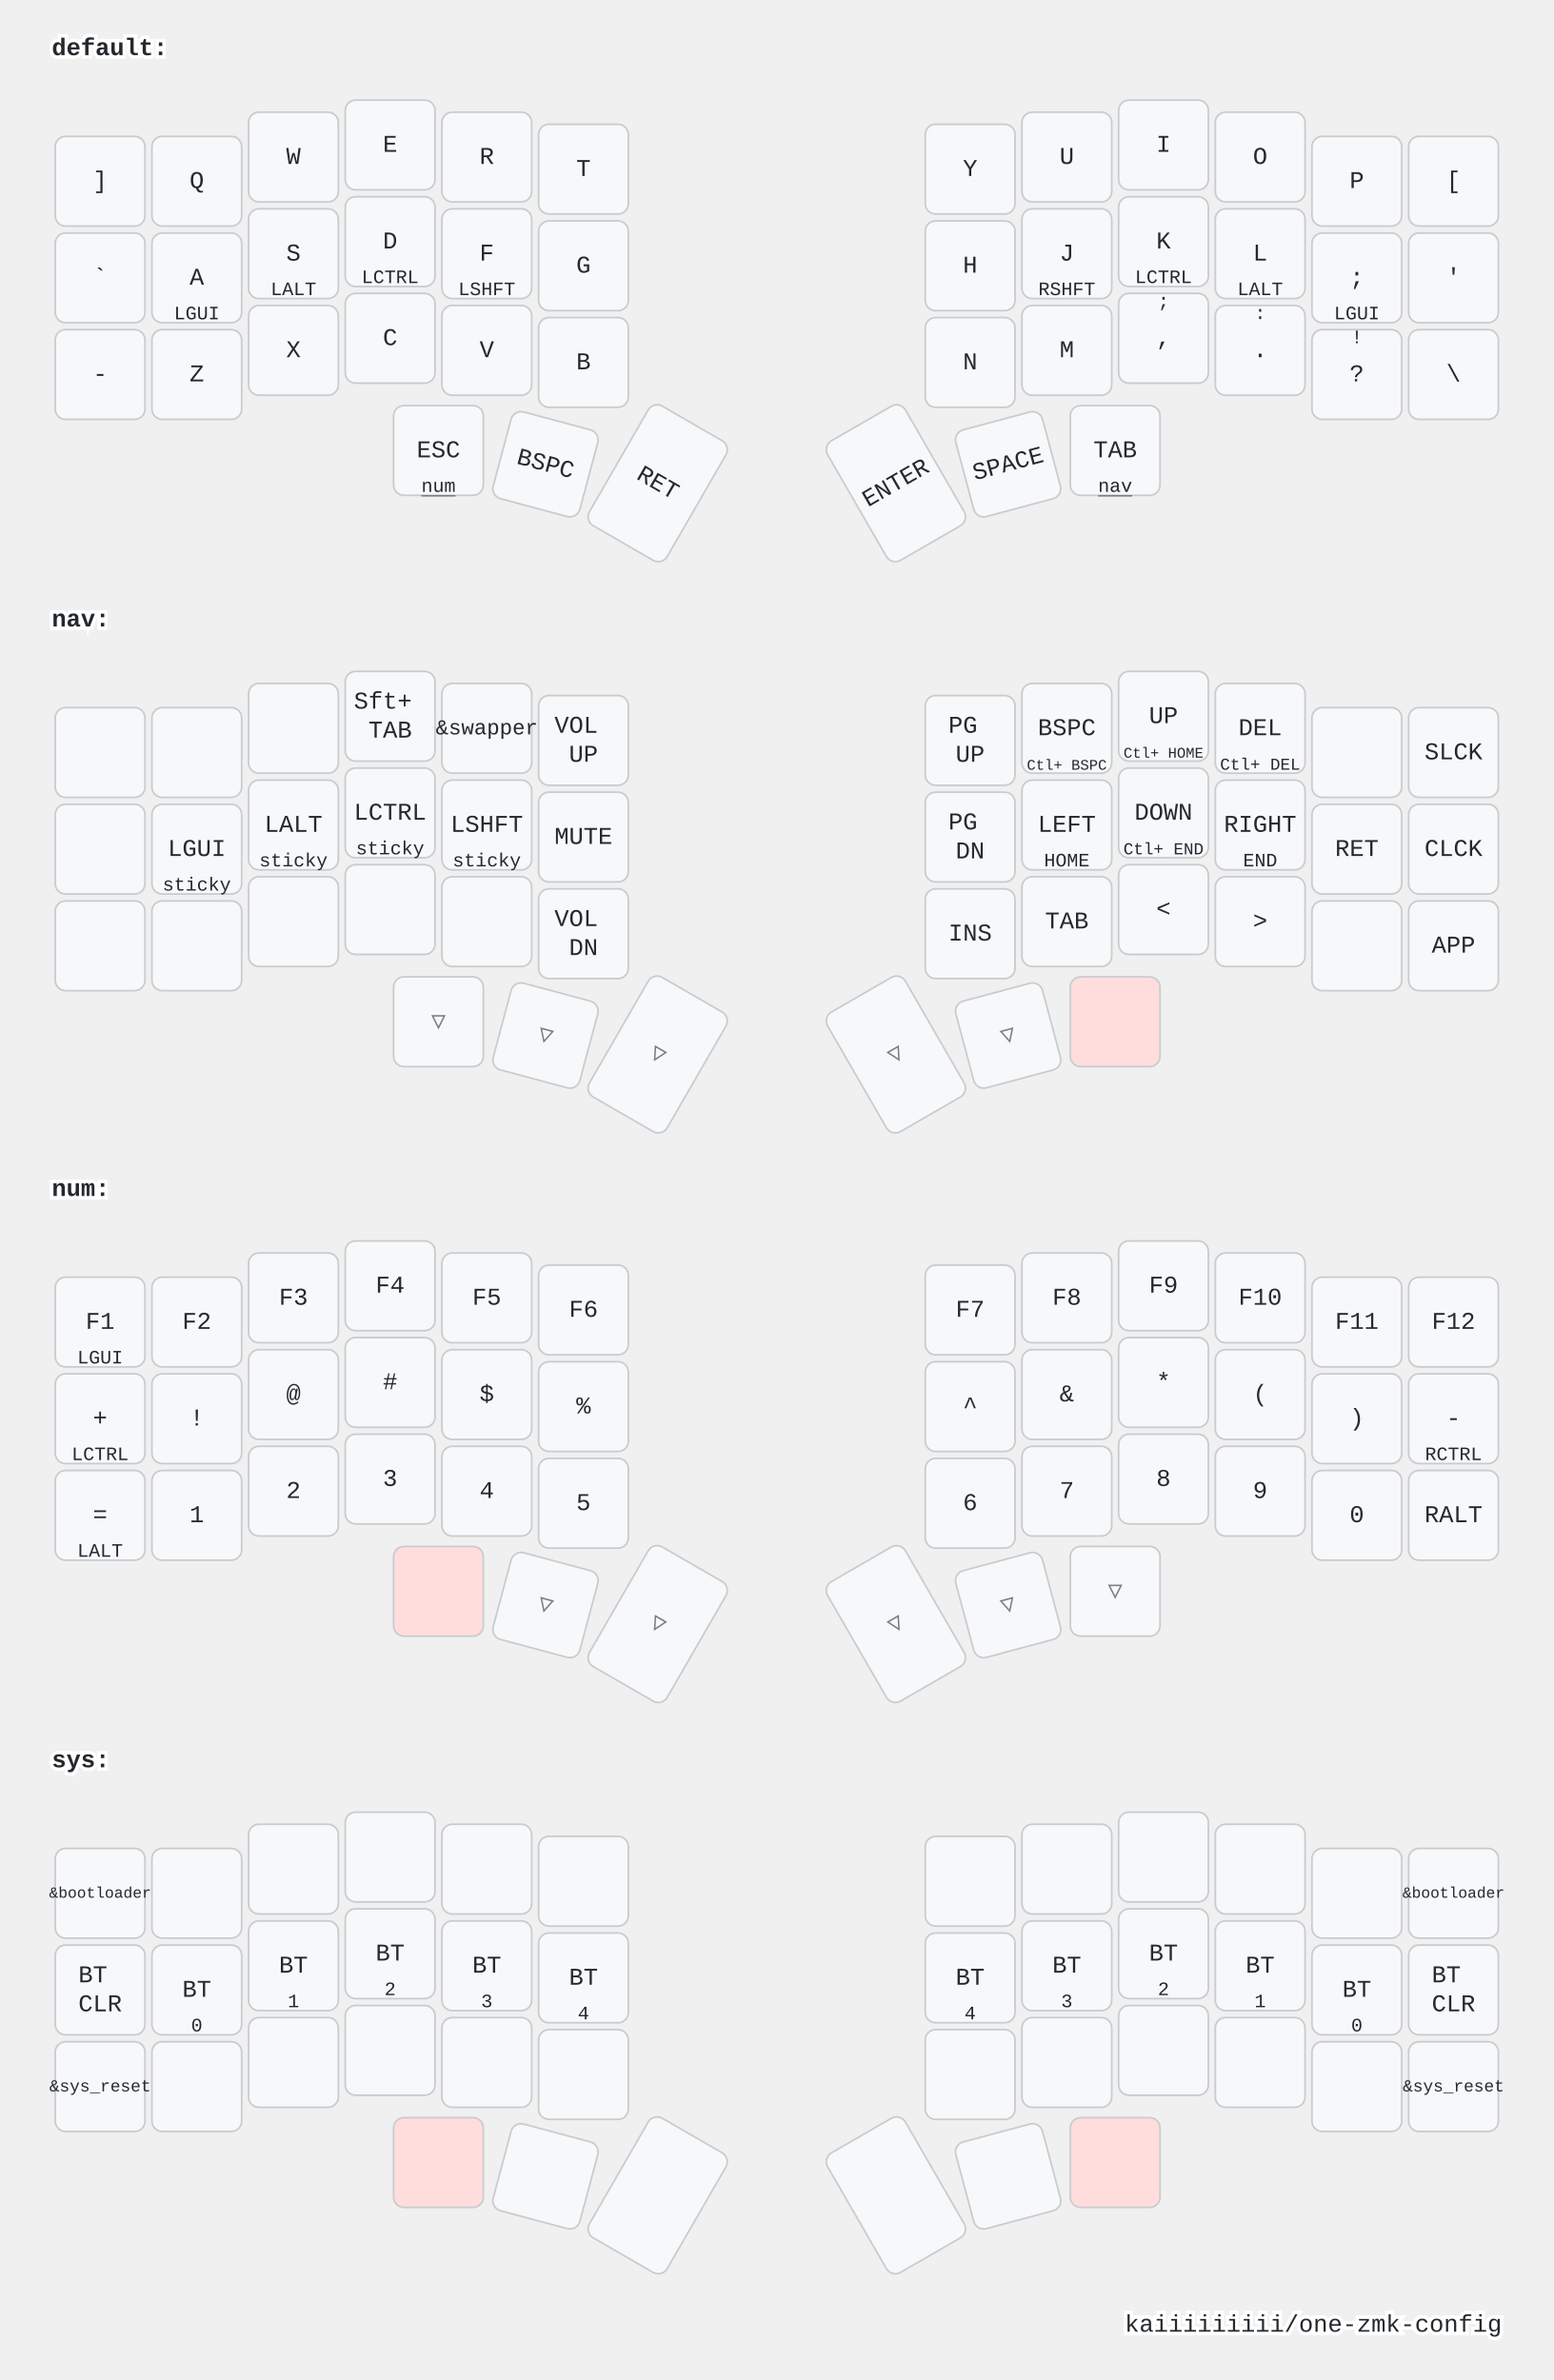
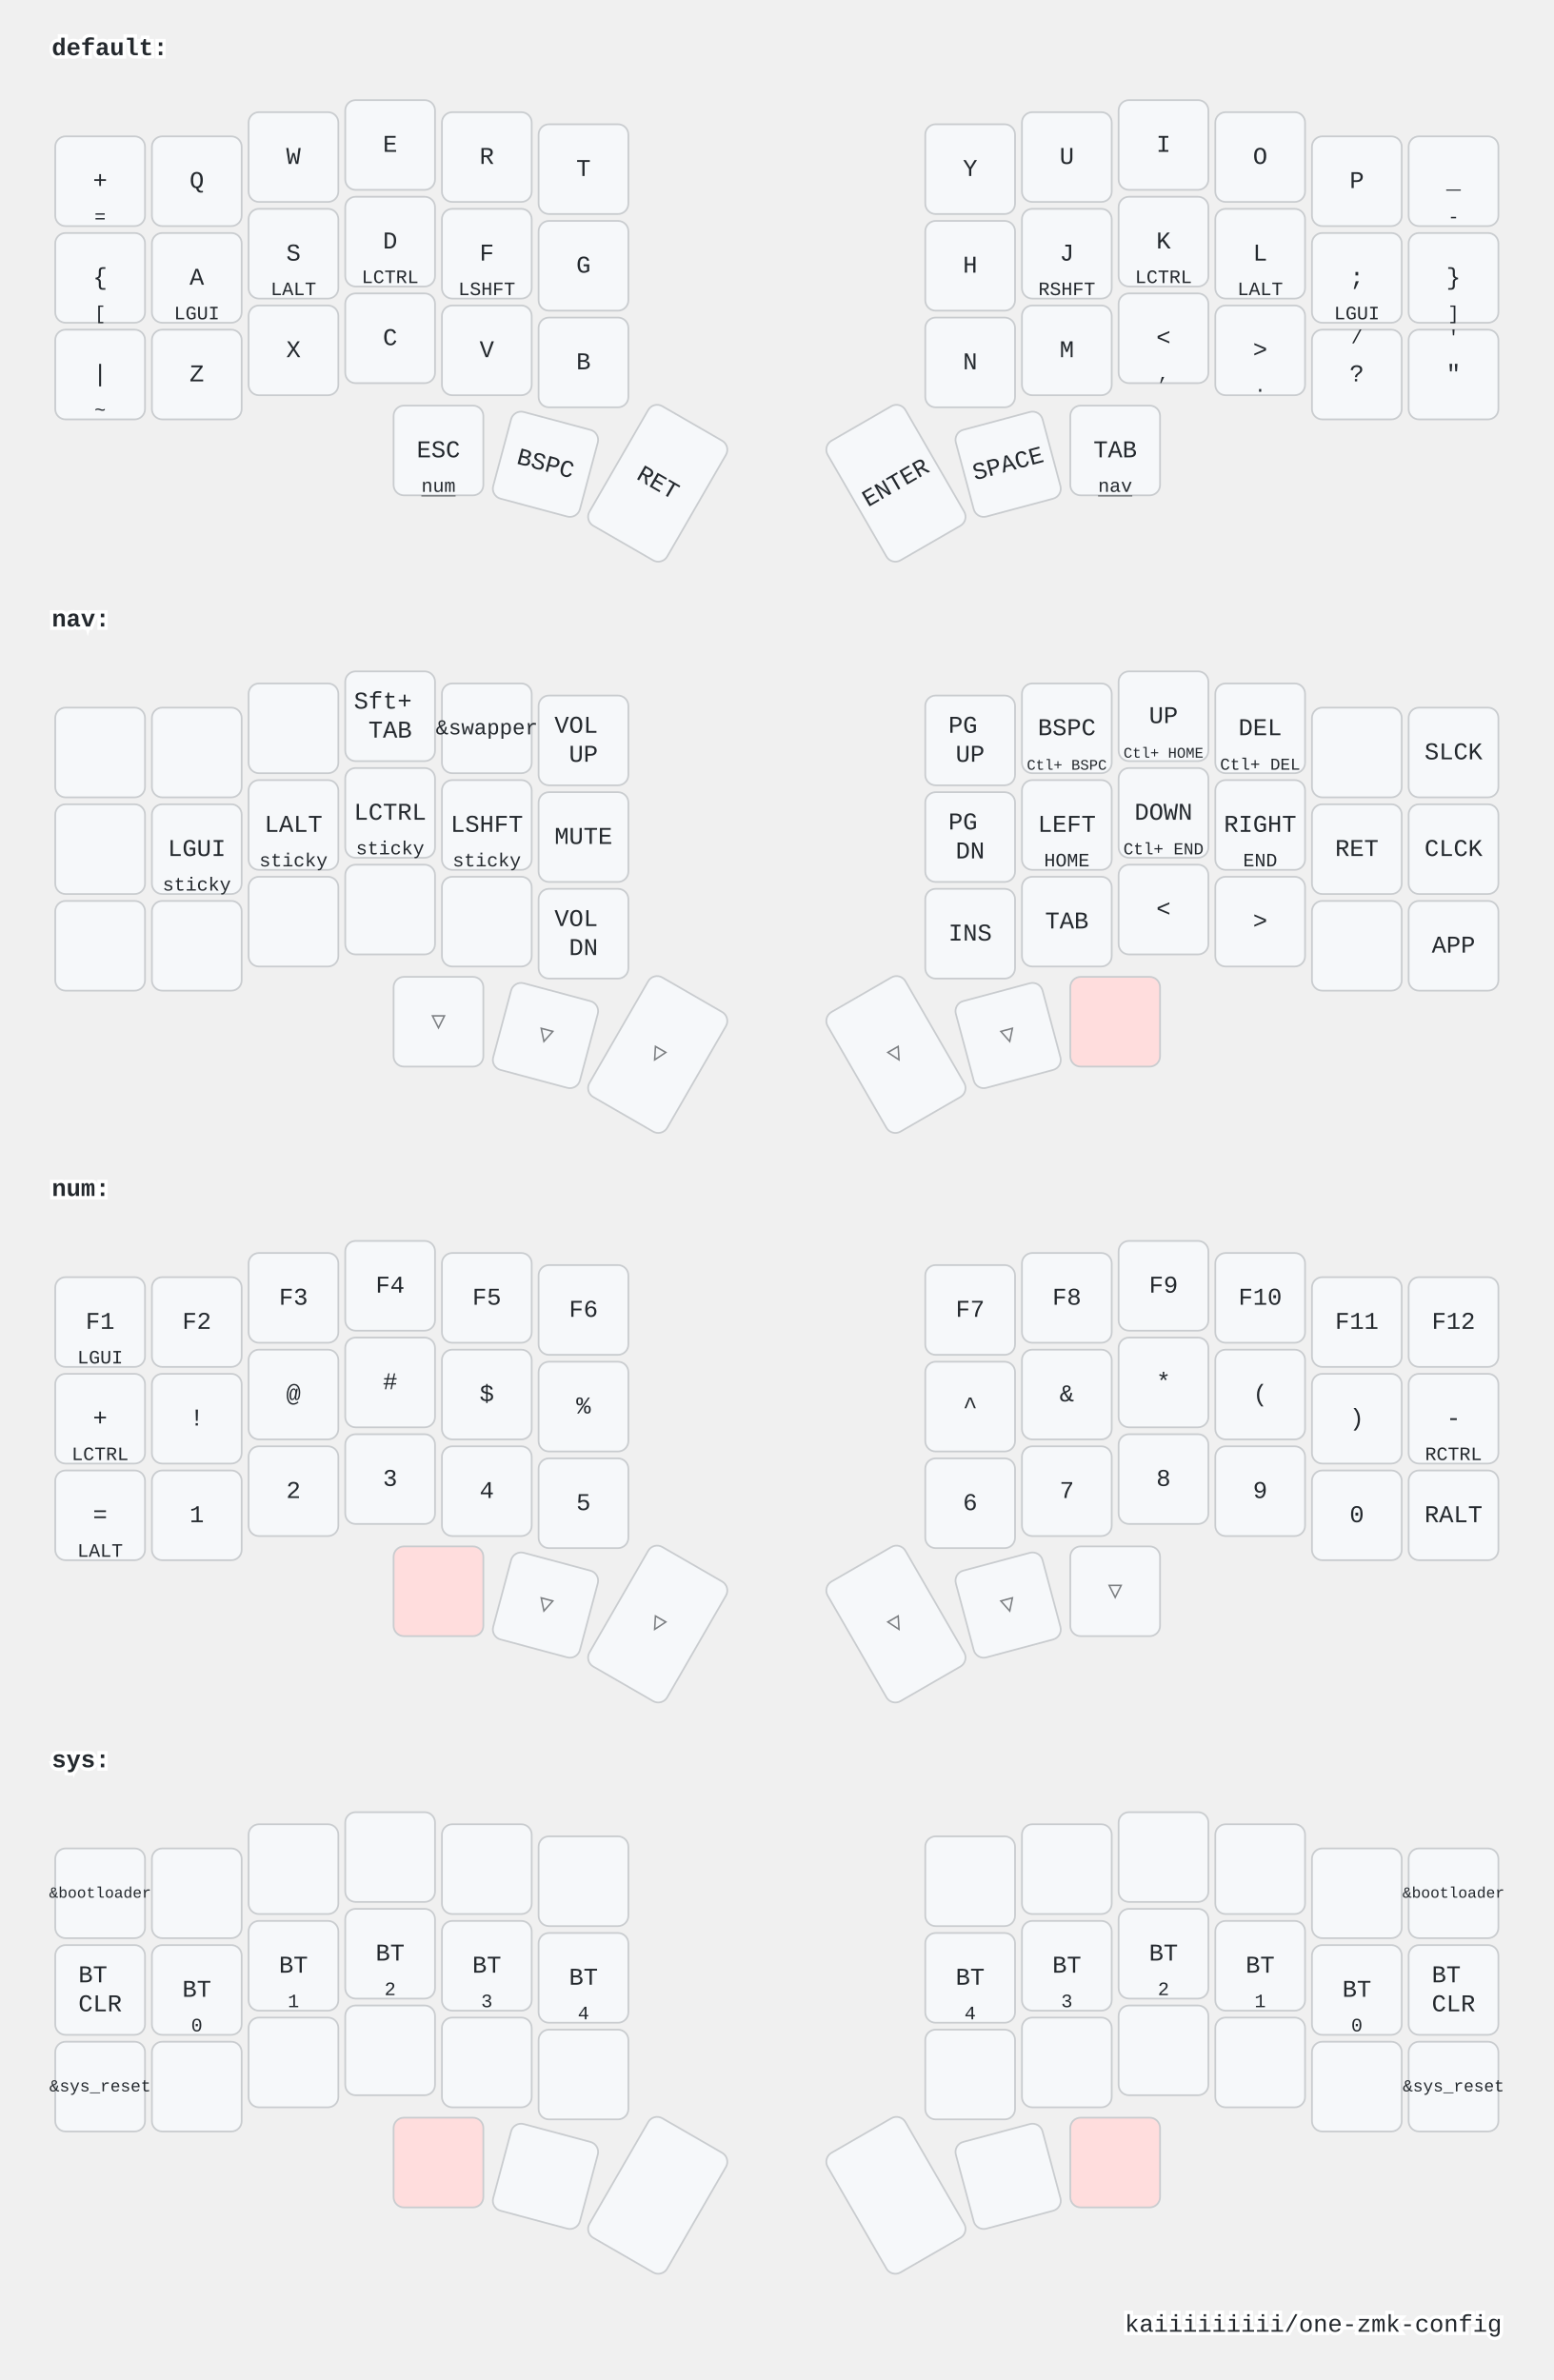
<svg xmlns="http://www.w3.org/2000/svg" width="900" height="1379" viewBox="0 0 900 1379" class="keymap">
  <style>/* inherit to force styles through use tags */
svg path {
    fill: inherit;
}

/* font and background color specifications */
svg.keymap {
    font-family: SFMono-Regular,Consolas,Liberation Mono,Menlo,monospace;
    font-size: 14px;
    font-kerning: normal;
    text-rendering: optimizeLegibility;
    fill: #24292e;
}

/* default key styling */
rect.key {
    fill: #f6f8fa;
}

rect.key, rect.combo {
    stroke: #c9cccf;
    stroke-width: 1;
}

/* default key side styling, only used is draw_key_sides is set */
rect.side {
    filter: brightness(90%);
}

/* color accent for combo boxes */
rect.combo, rect.combo-separate {
    fill: #cdf;
}

/* color accent for held keys */
rect.held, rect.combo.held {
    fill: #fdd;
}

/* color accent for ghost (optional) keys */
rect.ghost, rect.combo.ghost {
    stroke-dasharray: 4, 4;
    stroke-width: 2;
}

text {
    text-anchor: middle;
    dominant-baseline: middle;
}

/* styling for layer labels */
text.label {
    font-weight: bold;
    text-anchor: start;
    stroke: white;
    stroke-width: 4;
    paint-order: stroke;
}

/* styling for optional footer */
text.footer {
    text-anchor: end;
    dominant-baseline: auto;
    stroke: white;
    stroke-width: 4;
    paint-order: stroke;
}

/* styling for combo tap, and key hold/shifted label text */
text.combo, text.hold, text.shifted {
    font-size: 11px;
}

text.hold {
    text-anchor: middle;
    dominant-baseline: auto;
}

text.shifted {
    text-anchor: middle;
    dominant-baseline: hanging;
}

text.layer-activator {
    text-decoration: underline;
}

/* styling for hold/shifted label text in combo box */
text.combo.hold, text.combo.shifted {
    font-size: 8px;
}

/* lighter symbol for transparent keys */
text.trans {
    fill: #7b7e81;
}

/* styling for combo dendrons */
path.combo {
    stroke-width: 1;
    stroke: gray;
    fill: none;
}

/* Start Tabler Icons Cleanup */
/* cannot use height/width with glyphs */
.icon-tabler &gt; path {
    fill: inherit;
    stroke: inherit;
    stroke-width: 2;
}
/* hide tabler's default box */
.icon-tabler &gt; path[stroke="none"][fill="none"] {
    visibility: hidden;
}
/* End Tabler Icons Cleanup */

@media (prefers-color-scheme: dark) {
svg.keymap { fill: #d1d6db; }
rect.key { fill: #3f4750; }
rect.key, rect.combo { stroke: #60666c; }
rect.combo, rect.combo-separate { fill: #1f3d7a; }
rect.held, rect.combo.held { fill: #854747; }
text.label, text.footer { stroke: black; }
text.trans { fill: #7e8184; }
path.combo { stroke: #7f7f7f; }

}</style>
  <g transform="translate(30, 0)" class="layer-default">
    <text x="0" y="28" class="label" id="default">default:</text>
    <g transform="translate(0, 56)">
      <g transform="translate(28, 49)" class="key keypos-0">
        <rect rx="6" ry="6" x="-26" y="-26" width="52" height="52" class="key" />
-         <text x="0" y="0" class="key tap">]</text>
+         <text x="0" y="0" class="key tap">+</text>
+         <text x="0" y="24" class="key hold">=</text>
      </g>
      <g transform="translate(84, 49)" class="key keypos-1">
        <rect rx="6" ry="6" x="-26" y="-26" width="52" height="52" class="key" />
        <text x="0" y="0" class="key tap">Q</text>
      </g>
      <g transform="translate(140, 35)" class="key keypos-2">
        <rect rx="6" ry="6" x="-26" y="-26" width="52" height="52" class="key" />
        <text x="0" y="0" class="key tap">W</text>
      </g>
      <g transform="translate(196, 28)" class="key keypos-3">
        <rect rx="6" ry="6" x="-26" y="-26" width="52" height="52" class="key" />
        <text x="0" y="0" class="key tap">E</text>
      </g>
      <g transform="translate(252, 35)" class="key keypos-4">
        <rect rx="6" ry="6" x="-26" y="-26" width="52" height="52" class="key" />
        <text x="0" y="0" class="key tap">R</text>
      </g>
      <g transform="translate(308, 42)" class="key keypos-5">
        <rect rx="6" ry="6" x="-26" y="-26" width="52" height="52" class="key" />
        <text x="0" y="0" class="key tap">T</text>
      </g>
      <g transform="translate(532, 42)" class="key keypos-6">
        <rect rx="6" ry="6" x="-26" y="-26" width="52" height="52" class="key" />
        <text x="0" y="0" class="key tap">Y</text>
      </g>
      <g transform="translate(588, 35)" class="key keypos-7">
        <rect rx="6" ry="6" x="-26" y="-26" width="52" height="52" class="key" />
        <text x="0" y="0" class="key tap">U</text>
      </g>
      <g transform="translate(644, 28)" class="key keypos-8">
        <rect rx="6" ry="6" x="-26" y="-26" width="52" height="52" class="key" />
        <text x="0" y="0" class="key tap">I</text>
      </g>
      <g transform="translate(700, 35)" class="key keypos-9">
        <rect rx="6" ry="6" x="-26" y="-26" width="52" height="52" class="key" />
        <text x="0" y="0" class="key tap">O</text>
      </g>
      <g transform="translate(756, 49)" class="key keypos-10">
        <rect rx="6" ry="6" x="-26" y="-26" width="52" height="52" class="key" />
        <text x="0" y="0" class="key tap">P</text>
      </g>
      <g transform="translate(812, 49)" class="key keypos-11">
        <rect rx="6" ry="6" x="-26" y="-26" width="52" height="52" class="key" />
-         <text x="0" y="0" class="key tap">[</text>
+         <text x="0" y="0" class="key tap">_</text>
+         <text x="0" y="24" class="key hold">-</text>
      </g>
      <g transform="translate(28, 105)" class="key keypos-12">
        <rect rx="6" ry="6" x="-26" y="-26" width="52" height="52" class="key" />
-         <text x="0" y="0" class="key tap">`</text>
+         <text x="0" y="0" class="key tap">{</text>
+         <text x="0" y="24" class="key hold">[</text>
      </g>
      <g transform="translate(84, 105)" class="key keypos-13">
        <rect rx="6" ry="6" x="-26" y="-26" width="52" height="52" class="key" />
        <text x="0" y="0" class="key tap">A</text>
        <text x="0" y="24" class="key hold">LGUI</text>
      </g>
      <g transform="translate(140, 91)" class="key keypos-14">
        <rect rx="6" ry="6" x="-26" y="-26" width="52" height="52" class="key" />
        <text x="0" y="0" class="key tap">S</text>
        <text x="0" y="24" class="key hold">LALT</text>
      </g>
      <g transform="translate(196, 84)" class="key keypos-15">
        <rect rx="6" ry="6" x="-26" y="-26" width="52" height="52" class="key" />
        <text x="0" y="0" class="key tap">D</text>
        <text x="0" y="24" class="key hold">LCTRL</text>
      </g>
      <g transform="translate(252, 91)" class="key keypos-16">
        <rect rx="6" ry="6" x="-26" y="-26" width="52" height="52" class="key" />
        <text x="0" y="0" class="key tap">F</text>
        <text x="0" y="24" class="key hold">LSHFT</text>
      </g>
      <g transform="translate(308, 98)" class="key keypos-17">
        <rect rx="6" ry="6" x="-26" y="-26" width="52" height="52" class="key" />
        <text x="0" y="0" class="key tap">G</text>
      </g>
      <g transform="translate(532, 98)" class="key keypos-18">
        <rect rx="6" ry="6" x="-26" y="-26" width="52" height="52" class="key" />
        <text x="0" y="0" class="key tap">H</text>
      </g>
      <g transform="translate(588, 91)" class="key keypos-19">
        <rect rx="6" ry="6" x="-26" y="-26" width="52" height="52" class="key" />
        <text x="0" y="0" class="key tap">J</text>
        <text x="0" y="24" class="key hold">RSHFT</text>
      </g>
      <g transform="translate(644, 84)" class="key keypos-20">
        <rect rx="6" ry="6" x="-26" y="-26" width="52" height="52" class="key" />
        <text x="0" y="0" class="key tap">K</text>
        <text x="0" y="24" class="key hold">LCTRL</text>
      </g>
      <g transform="translate(700, 91)" class="key keypos-21">
        <rect rx="6" ry="6" x="-26" y="-26" width="52" height="52" class="key" />
        <text x="0" y="0" class="key tap">L</text>
        <text x="0" y="24" class="key hold">LALT</text>
      </g>
      <g transform="translate(756, 105)" class="key keypos-22">
        <rect rx="6" ry="6" x="-26" y="-26" width="52" height="52" class="key" />
        <text x="0" y="0" class="key tap">;</text>
        <text x="0" y="24" class="key hold">LGUI</text>
      </g>
      <g transform="translate(812, 105)" class="key keypos-23">
        <rect rx="6" ry="6" x="-26" y="-26" width="52" height="52" class="key" />
-         <text x="0" y="0" class="key tap">'</text>
+         <text x="0" y="0" class="key tap">}</text>
+         <text x="0" y="24" class="key hold">]</text>
      </g>
      <g transform="translate(28, 161)" class="key keypos-24">
        <rect rx="6" ry="6" x="-26" y="-26" width="52" height="52" class="key" />
-         <text x="0" y="0" class="key tap">-</text>
+         <text x="0" y="0" class="key tap">|</text>
+         <text x="0" y="24" class="key hold">~</text>
      </g>
      <g transform="translate(84, 161)" class="key keypos-25">
        <rect rx="6" ry="6" x="-26" y="-26" width="52" height="52" class="key" />
        <text x="0" y="0" class="key tap">Z</text>
      </g>
      <g transform="translate(140, 147)" class="key keypos-26">
        <rect rx="6" ry="6" x="-26" y="-26" width="52" height="52" class="key" />
        <text x="0" y="0" class="key tap">X</text>
      </g>
      <g transform="translate(196, 140)" class="key keypos-27">
        <rect rx="6" ry="6" x="-26" y="-26" width="52" height="52" class="key" />
        <text x="0" y="0" class="key tap">C</text>
      </g>
      <g transform="translate(252, 147)" class="key keypos-28">
        <rect rx="6" ry="6" x="-26" y="-26" width="52" height="52" class="key" />
        <text x="0" y="0" class="key tap">V</text>
      </g>
      <g transform="translate(308, 154)" class="key keypos-29">
        <rect rx="6" ry="6" x="-26" y="-26" width="52" height="52" class="key" />
        <text x="0" y="0" class="key tap">B</text>
      </g>
      <g transform="translate(532, 154)" class="key keypos-30">
        <rect rx="6" ry="6" x="-26" y="-26" width="52" height="52" class="key" />
        <text x="0" y="0" class="key tap">N</text>
      </g>
      <g transform="translate(588, 147)" class="key keypos-31">
        <rect rx="6" ry="6" x="-26" y="-26" width="52" height="52" class="key" />
        <text x="0" y="0" class="key tap">M</text>
      </g>
      <g transform="translate(644, 140)" class="key keypos-32">
        <rect rx="6" ry="6" x="-26" y="-26" width="52" height="52" class="key" />
-         <text x="0" y="0" class="key tap">,</text>
-         <text x="0" y="-24" class="key shifted">;</text>
+         <text x="0" y="0" class="key tap">&lt;</text>
+         <text x="0" y="24" class="key hold">,</text>
      </g>
      <g transform="translate(700, 147)" class="key keypos-33">
        <rect rx="6" ry="6" x="-26" y="-26" width="52" height="52" class="key" />
-         <text x="0" y="0" class="key tap">.</text>
-         <text x="0" y="-24" class="key shifted">:</text>
+         <text x="0" y="0" class="key tap">&gt;</text>
+         <text x="0" y="24" class="key hold">.</text>
      </g>
      <g transform="translate(756, 161)" class="key keypos-34">
        <rect rx="6" ry="6" x="-26" y="-26" width="52" height="52" class="key" />
        <text x="0" y="0" class="key tap">?</text>
-         <text x="0" y="-24" class="key shifted">!</text>
+         <text x="0" y="-24" class="key shifted">/</text>
      </g>
      <g transform="translate(812, 161)" class="key keypos-35">
        <rect rx="6" ry="6" x="-26" y="-26" width="52" height="52" class="key" />
-         <text x="0" y="0" class="key tap">\</text>
+         <text x="0" y="0" class="key tap">"</text>
+         <text x="0" y="-24" class="key shifted">'</text>
      </g>
      <g transform="translate(224, 205)" class="key keypos-36">
        <rect rx="6" ry="6" x="-26" y="-26" width="52" height="52" class="key" />
        <text x="0" y="0" class="key tap">ESC</text>
        <a href="#num">
          <text x="0" y="24" class="key hold layer-activator">num</text>
        </a>
      </g>
      <g transform="translate(286, 213) rotate(15.0)" class="key keypos-37">
        <rect rx="6" ry="6" x="-26" y="-26" width="52" height="52" class="key" />
        <text x="0" y="0" class="key tap">BSPC</text>
      </g>
      <g transform="translate(351, 224) rotate(30.0)" class="key keypos-38">
        <rect rx="6" ry="6" x="-26" y="-40" width="52" height="80" class="key" />
        <text x="0" y="0" class="key tap">RET</text>
      </g>
      <g transform="translate(489, 224) rotate(-30.0)" class="key keypos-39">
        <rect rx="6" ry="6" x="-26" y="-40" width="52" height="80" class="key" />
        <text x="0" y="0" class="key tap">ENTER</text>
      </g>
      <g transform="translate(554, 213) rotate(-15.0)" class="key keypos-40">
        <rect rx="6" ry="6" x="-26" y="-26" width="52" height="52" class="key" />
        <text x="0" y="0" class="key tap">SPACE</text>
      </g>
      <g transform="translate(616, 205)" class="key keypos-41">
        <rect rx="6" ry="6" x="-26" y="-26" width="52" height="52" class="key" />
        <text x="0" y="0" class="key tap">TAB</text>
        <a href="#nav">
          <text x="0" y="24" class="key hold layer-activator">nav</text>
        </a>
      </g>
    </g>
  </g>
  <g transform="translate(30, 331)" class="layer-nav">
    <text x="0" y="28" class="label" id="nav">nav:</text>
    <g transform="translate(0, 56)">
      <g transform="translate(28, 49)" class="key keypos-0">
        <rect rx="6" ry="6" x="-26" y="-26" width="52" height="52" class="key" />
      </g>
      <g transform="translate(84, 49)" class="key keypos-1">
        <rect rx="6" ry="6" x="-26" y="-26" width="52" height="52" class="key" />
      </g>
      <g transform="translate(140, 35)" class="key keypos-2">
        <rect rx="6" ry="6" x="-26" y="-26" width="52" height="52" class="key" />
      </g>
      <g transform="translate(196, 28)" class="key keypos-3">
        <rect rx="6" ry="6" x="-26" y="-26" width="52" height="52" class="key" />
        <text x="0" y="0" class="key tap">
          <tspan x="0" dy="-0.6em">Sft+</tspan>
          <tspan x="0" dy="1.2em">TAB</tspan>
        </text>
      </g>
      <g transform="translate(252, 35)" class="key keypos-4">
        <rect rx="6" ry="6" x="-26" y="-26" width="52" height="52" class="key" />
        <text x="0" y="0" class="key tap">
          <tspan style="font-size: 88%">&amp;swapper</tspan>
        </text>
      </g>
      <g transform="translate(308, 42)" class="key keypos-5">
        <rect rx="6" ry="6" x="-26" y="-26" width="52" height="52" class="key" />
        <text x="0" y="0" class="key tap">
          <tspan x="0" dy="-0.6em">VOL</tspan>
          <tspan x="0" dy="1.2em">UP</tspan>
        </text>
      </g>
      <g transform="translate(532, 42)" class="key keypos-6">
        <rect rx="6" ry="6" x="-26" y="-26" width="52" height="52" class="key" />
        <text x="0" y="0" class="key tap">
          <tspan x="0" dy="-0.6em">PG</tspan>
          <tspan x="0" dy="1.2em">UP</tspan>
        </text>
      </g>
      <g transform="translate(588, 35)" class="key keypos-7">
        <rect rx="6" ry="6" x="-26" y="-26" width="52" height="52" class="key" />
        <text x="0" y="0" class="key tap">BSPC</text>
        <text x="0" y="24" class="key hold">
          <tspan style="font-size: 78%">Ctl+ BSPC</tspan>
        </text>
      </g>
      <g transform="translate(644, 28)" class="key keypos-8">
        <rect rx="6" ry="6" x="-26" y="-26" width="52" height="52" class="key" />
        <text x="0" y="0" class="key tap">UP</text>
        <text x="0" y="24" class="key hold">
          <tspan style="font-size: 78%">Ctl+ HOME</tspan>
        </text>
      </g>
      <g transform="translate(700, 35)" class="key keypos-9">
        <rect rx="6" ry="6" x="-26" y="-26" width="52" height="52" class="key" />
        <text x="0" y="0" class="key tap">DEL</text>
        <text x="0" y="24" class="key hold">
          <tspan style="font-size: 88%">Ctl+ DEL</tspan>
        </text>
      </g>
      <g transform="translate(756, 49)" class="key keypos-10">
        <rect rx="6" ry="6" x="-26" y="-26" width="52" height="52" class="key" />
      </g>
      <g transform="translate(812, 49)" class="key keypos-11">
        <rect rx="6" ry="6" x="-26" y="-26" width="52" height="52" class="key" />
        <text x="0" y="0" class="key tap">SLCK</text>
      </g>
      <g transform="translate(28, 105)" class="key keypos-12">
        <rect rx="6" ry="6" x="-26" y="-26" width="52" height="52" class="key" />
      </g>
      <g transform="translate(84, 105)" class="key keypos-13">
        <rect rx="6" ry="6" x="-26" y="-26" width="52" height="52" class="key" />
        <text x="0" y="0" class="key tap">LGUI</text>
        <text x="0" y="24" class="key hold">sticky</text>
      </g>
      <g transform="translate(140, 91)" class="key keypos-14">
        <rect rx="6" ry="6" x="-26" y="-26" width="52" height="52" class="key" />
        <text x="0" y="0" class="key tap">LALT</text>
        <text x="0" y="24" class="key hold">sticky</text>
      </g>
      <g transform="translate(196, 84)" class="key keypos-15">
        <rect rx="6" ry="6" x="-26" y="-26" width="52" height="52" class="key" />
        <text x="0" y="0" class="key tap">LCTRL</text>
        <text x="0" y="24" class="key hold">sticky</text>
      </g>
      <g transform="translate(252, 91)" class="key keypos-16">
        <rect rx="6" ry="6" x="-26" y="-26" width="52" height="52" class="key" />
        <text x="0" y="0" class="key tap">LSHFT</text>
        <text x="0" y="24" class="key hold">sticky</text>
      </g>
      <g transform="translate(308, 98)" class="key keypos-17">
        <rect rx="6" ry="6" x="-26" y="-26" width="52" height="52" class="key" />
        <text x="0" y="0" class="key tap">MUTE</text>
      </g>
      <g transform="translate(532, 98)" class="key keypos-18">
        <rect rx="6" ry="6" x="-26" y="-26" width="52" height="52" class="key" />
        <text x="0" y="0" class="key tap">
          <tspan x="0" dy="-0.6em">PG</tspan>
          <tspan x="0" dy="1.2em">DN</tspan>
        </text>
      </g>
      <g transform="translate(588, 91)" class="key keypos-19">
        <rect rx="6" ry="6" x="-26" y="-26" width="52" height="52" class="key" />
        <text x="0" y="0" class="key tap">LEFT</text>
        <text x="0" y="24" class="key hold">HOME</text>
      </g>
      <g transform="translate(644, 84)" class="key keypos-20">
        <rect rx="6" ry="6" x="-26" y="-26" width="52" height="52" class="key" />
        <text x="0" y="0" class="key tap">DOWN</text>
        <text x="0" y="24" class="key hold">
          <tspan style="font-size: 88%">Ctl+ END</tspan>
        </text>
      </g>
      <g transform="translate(700, 91)" class="key keypos-21">
        <rect rx="6" ry="6" x="-26" y="-26" width="52" height="52" class="key" />
        <text x="0" y="0" class="key tap">RIGHT</text>
        <text x="0" y="24" class="key hold">END</text>
      </g>
      <g transform="translate(756, 105)" class="key keypos-22">
        <rect rx="6" ry="6" x="-26" y="-26" width="52" height="52" class="key" />
        <text x="0" y="0" class="key tap">RET</text>
      </g>
      <g transform="translate(812, 105)" class="key keypos-23">
        <rect rx="6" ry="6" x="-26" y="-26" width="52" height="52" class="key" />
        <text x="0" y="0" class="key tap">CLCK</text>
      </g>
      <g transform="translate(28, 161)" class="key keypos-24">
        <rect rx="6" ry="6" x="-26" y="-26" width="52" height="52" class="key" />
      </g>
      <g transform="translate(84, 161)" class="key keypos-25">
        <rect rx="6" ry="6" x="-26" y="-26" width="52" height="52" class="key" />
      </g>
      <g transform="translate(140, 147)" class="key keypos-26">
        <rect rx="6" ry="6" x="-26" y="-26" width="52" height="52" class="key" />
      </g>
      <g transform="translate(196, 140)" class="key keypos-27">
        <rect rx="6" ry="6" x="-26" y="-26" width="52" height="52" class="key" />
      </g>
      <g transform="translate(252, 147)" class="key keypos-28">
        <rect rx="6" ry="6" x="-26" y="-26" width="52" height="52" class="key" />
      </g>
      <g transform="translate(308, 154)" class="key keypos-29">
        <rect rx="6" ry="6" x="-26" y="-26" width="52" height="52" class="key" />
        <text x="0" y="0" class="key tap">
          <tspan x="0" dy="-0.6em">VOL</tspan>
          <tspan x="0" dy="1.2em">DN</tspan>
        </text>
      </g>
      <g transform="translate(532, 154)" class="key keypos-30">
        <rect rx="6" ry="6" x="-26" y="-26" width="52" height="52" class="key" />
        <text x="0" y="0" class="key tap">INS</text>
      </g>
      <g transform="translate(588, 147)" class="key keypos-31">
        <rect rx="6" ry="6" x="-26" y="-26" width="52" height="52" class="key" />
        <text x="0" y="0" class="key tap">TAB</text>
      </g>
      <g transform="translate(644, 140)" class="key keypos-32">
        <rect rx="6" ry="6" x="-26" y="-26" width="52" height="52" class="key" />
        <text x="0" y="0" class="key tap">&lt;</text>
      </g>
      <g transform="translate(700, 147)" class="key keypos-33">
        <rect rx="6" ry="6" x="-26" y="-26" width="52" height="52" class="key" />
        <text x="0" y="0" class="key tap">&gt;</text>
      </g>
      <g transform="translate(756, 161)" class="key keypos-34">
        <rect rx="6" ry="6" x="-26" y="-26" width="52" height="52" class="key" />
      </g>
      <g transform="translate(812, 161)" class="key keypos-35">
        <rect rx="6" ry="6" x="-26" y="-26" width="52" height="52" class="key" />
        <text x="0" y="0" class="key tap">APP</text>
      </g>
      <g transform="translate(224, 205)" class="key trans keypos-36">
        <rect rx="6" ry="6" x="-26" y="-26" width="52" height="52" class="key trans" />
        <text x="0" y="0" class="key trans tap">▽</text>
      </g>
      <g transform="translate(286, 213) rotate(15.0)" class="key trans keypos-37">
        <rect rx="6" ry="6" x="-26" y="-26" width="52" height="52" class="key trans" />
        <text x="0" y="0" class="key trans tap">▽</text>
      </g>
      <g transform="translate(351, 224) rotate(30.0)" class="key trans keypos-38">
        <rect rx="6" ry="6" x="-26" y="-40" width="52" height="80" class="key trans" />
        <text x="0" y="0" class="key trans tap">▽</text>
      </g>
      <g transform="translate(489, 224) rotate(-30.0)" class="key trans keypos-39">
        <rect rx="6" ry="6" x="-26" y="-40" width="52" height="80" class="key trans" />
        <text x="0" y="0" class="key trans tap">▽</text>
      </g>
      <g transform="translate(554, 213) rotate(-15.0)" class="key trans keypos-40">
        <rect rx="6" ry="6" x="-26" y="-26" width="52" height="52" class="key trans" />
        <text x="0" y="0" class="key trans tap">▽</text>
      </g>
      <g transform="translate(616, 205)" class="key held keypos-41">
        <rect rx="6" ry="6" x="-26" y="-26" width="52" height="52" class="key held" />
      </g>
    </g>
  </g>
  <g transform="translate(30, 661)" class="layer-num">
    <text x="0" y="28" class="label" id="num">num:</text>
    <g transform="translate(0, 56)">
      <g transform="translate(28, 49)" class="key keypos-0">
        <rect rx="6" ry="6" x="-26" y="-26" width="52" height="52" class="key" />
        <text x="0" y="0" class="key tap">F1</text>
        <text x="0" y="24" class="key hold">LGUI</text>
      </g>
      <g transform="translate(84, 49)" class="key keypos-1">
        <rect rx="6" ry="6" x="-26" y="-26" width="52" height="52" class="key" />
        <text x="0" y="0" class="key tap">F2</text>
      </g>
      <g transform="translate(140, 35)" class="key keypos-2">
        <rect rx="6" ry="6" x="-26" y="-26" width="52" height="52" class="key" />
        <text x="0" y="0" class="key tap">F3</text>
      </g>
      <g transform="translate(196, 28)" class="key keypos-3">
        <rect rx="6" ry="6" x="-26" y="-26" width="52" height="52" class="key" />
        <text x="0" y="0" class="key tap">F4</text>
      </g>
      <g transform="translate(252, 35)" class="key keypos-4">
        <rect rx="6" ry="6" x="-26" y="-26" width="52" height="52" class="key" />
        <text x="0" y="0" class="key tap">F5</text>
      </g>
      <g transform="translate(308, 42)" class="key keypos-5">
        <rect rx="6" ry="6" x="-26" y="-26" width="52" height="52" class="key" />
        <text x="0" y="0" class="key tap">F6</text>
      </g>
      <g transform="translate(532, 42)" class="key keypos-6">
        <rect rx="6" ry="6" x="-26" y="-26" width="52" height="52" class="key" />
        <text x="0" y="0" class="key tap">F7</text>
      </g>
      <g transform="translate(588, 35)" class="key keypos-7">
        <rect rx="6" ry="6" x="-26" y="-26" width="52" height="52" class="key" />
        <text x="0" y="0" class="key tap">F8</text>
      </g>
      <g transform="translate(644, 28)" class="key keypos-8">
        <rect rx="6" ry="6" x="-26" y="-26" width="52" height="52" class="key" />
        <text x="0" y="0" class="key tap">F9</text>
      </g>
      <g transform="translate(700, 35)" class="key keypos-9">
        <rect rx="6" ry="6" x="-26" y="-26" width="52" height="52" class="key" />
        <text x="0" y="0" class="key tap">F10</text>
      </g>
      <g transform="translate(756, 49)" class="key keypos-10">
        <rect rx="6" ry="6" x="-26" y="-26" width="52" height="52" class="key" />
        <text x="0" y="0" class="key tap">F11</text>
      </g>
      <g transform="translate(812, 49)" class="key keypos-11">
        <rect rx="6" ry="6" x="-26" y="-26" width="52" height="52" class="key" />
        <text x="0" y="0" class="key tap">F12</text>
      </g>
      <g transform="translate(28, 105)" class="key keypos-12">
        <rect rx="6" ry="6" x="-26" y="-26" width="52" height="52" class="key" />
        <text x="0" y="0" class="key tap">+</text>
        <text x="0" y="24" class="key hold">LCTRL</text>
      </g>
      <g transform="translate(84, 105)" class="key keypos-13">
        <rect rx="6" ry="6" x="-26" y="-26" width="52" height="52" class="key" />
        <text x="0" y="0" class="key tap">!</text>
      </g>
      <g transform="translate(140, 91)" class="key keypos-14">
        <rect rx="6" ry="6" x="-26" y="-26" width="52" height="52" class="key" />
        <text x="0" y="0" class="key tap">@</text>
      </g>
      <g transform="translate(196, 84)" class="key keypos-15">
        <rect rx="6" ry="6" x="-26" y="-26" width="52" height="52" class="key" />
        <text x="0" y="0" class="key tap">#</text>
      </g>
      <g transform="translate(252, 91)" class="key keypos-16">
        <rect rx="6" ry="6" x="-26" y="-26" width="52" height="52" class="key" />
        <text x="0" y="0" class="key tap">$</text>
      </g>
      <g transform="translate(308, 98)" class="key keypos-17">
        <rect rx="6" ry="6" x="-26" y="-26" width="52" height="52" class="key" />
        <text x="0" y="0" class="key tap">%</text>
      </g>
      <g transform="translate(532, 98)" class="key keypos-18">
        <rect rx="6" ry="6" x="-26" y="-26" width="52" height="52" class="key" />
        <text x="0" y="0" class="key tap">^</text>
      </g>
      <g transform="translate(588, 91)" class="key keypos-19">
        <rect rx="6" ry="6" x="-26" y="-26" width="52" height="52" class="key" />
        <text x="0" y="0" class="key tap">&amp;</text>
      </g>
      <g transform="translate(644, 84)" class="key keypos-20">
        <rect rx="6" ry="6" x="-26" y="-26" width="52" height="52" class="key" />
        <text x="0" y="0" class="key tap">*</text>
      </g>
      <g transform="translate(700, 91)" class="key keypos-21">
        <rect rx="6" ry="6" x="-26" y="-26" width="52" height="52" class="key" />
        <text x="0" y="0" class="key tap">(</text>
      </g>
      <g transform="translate(756, 105)" class="key keypos-22">
        <rect rx="6" ry="6" x="-26" y="-26" width="52" height="52" class="key" />
        <text x="0" y="0" class="key tap">)</text>
      </g>
      <g transform="translate(812, 105)" class="key keypos-23">
        <rect rx="6" ry="6" x="-26" y="-26" width="52" height="52" class="key" />
        <text x="0" y="0" class="key tap">-</text>
        <text x="0" y="24" class="key hold">RCTRL</text>
      </g>
      <g transform="translate(28, 161)" class="key keypos-24">
        <rect rx="6" ry="6" x="-26" y="-26" width="52" height="52" class="key" />
        <text x="0" y="0" class="key tap">=</text>
        <text x="0" y="24" class="key hold">LALT</text>
      </g>
      <g transform="translate(84, 161)" class="key keypos-25">
        <rect rx="6" ry="6" x="-26" y="-26" width="52" height="52" class="key" />
        <text x="0" y="0" class="key tap">1</text>
      </g>
      <g transform="translate(140, 147)" class="key keypos-26">
        <rect rx="6" ry="6" x="-26" y="-26" width="52" height="52" class="key" />
        <text x="0" y="0" class="key tap">2</text>
      </g>
      <g transform="translate(196, 140)" class="key keypos-27">
        <rect rx="6" ry="6" x="-26" y="-26" width="52" height="52" class="key" />
        <text x="0" y="0" class="key tap">3</text>
      </g>
      <g transform="translate(252, 147)" class="key keypos-28">
        <rect rx="6" ry="6" x="-26" y="-26" width="52" height="52" class="key" />
        <text x="0" y="0" class="key tap">4</text>
      </g>
      <g transform="translate(308, 154)" class="key keypos-29">
        <rect rx="6" ry="6" x="-26" y="-26" width="52" height="52" class="key" />
        <text x="0" y="0" class="key tap">5</text>
      </g>
      <g transform="translate(532, 154)" class="key keypos-30">
        <rect rx="6" ry="6" x="-26" y="-26" width="52" height="52" class="key" />
        <text x="0" y="0" class="key tap">6</text>
      </g>
      <g transform="translate(588, 147)" class="key keypos-31">
        <rect rx="6" ry="6" x="-26" y="-26" width="52" height="52" class="key" />
        <text x="0" y="0" class="key tap">7</text>
      </g>
      <g transform="translate(644, 140)" class="key keypos-32">
        <rect rx="6" ry="6" x="-26" y="-26" width="52" height="52" class="key" />
        <text x="0" y="0" class="key tap">8</text>
      </g>
      <g transform="translate(700, 147)" class="key keypos-33">
        <rect rx="6" ry="6" x="-26" y="-26" width="52" height="52" class="key" />
        <text x="0" y="0" class="key tap">9</text>
      </g>
      <g transform="translate(756, 161)" class="key keypos-34">
        <rect rx="6" ry="6" x="-26" y="-26" width="52" height="52" class="key" />
        <text x="0" y="0" class="key tap">0</text>
      </g>
      <g transform="translate(812, 161)" class="key keypos-35">
        <rect rx="6" ry="6" x="-26" y="-26" width="52" height="52" class="key" />
        <text x="0" y="0" class="key tap">RALT</text>
      </g>
      <g transform="translate(224, 205)" class="key held keypos-36">
        <rect rx="6" ry="6" x="-26" y="-26" width="52" height="52" class="key held" />
      </g>
      <g transform="translate(286, 213) rotate(15.0)" class="key trans keypos-37">
        <rect rx="6" ry="6" x="-26" y="-26" width="52" height="52" class="key trans" />
        <text x="0" y="0" class="key trans tap">▽</text>
      </g>
      <g transform="translate(351, 224) rotate(30.0)" class="key trans keypos-38">
        <rect rx="6" ry="6" x="-26" y="-40" width="52" height="80" class="key trans" />
        <text x="0" y="0" class="key trans tap">▽</text>
      </g>
      <g transform="translate(489, 224) rotate(-30.0)" class="key trans keypos-39">
        <rect rx="6" ry="6" x="-26" y="-40" width="52" height="80" class="key trans" />
        <text x="0" y="0" class="key trans tap">▽</text>
      </g>
      <g transform="translate(554, 213) rotate(-15.0)" class="key trans keypos-40">
        <rect rx="6" ry="6" x="-26" y="-26" width="52" height="52" class="key trans" />
        <text x="0" y="0" class="key trans tap">▽</text>
      </g>
      <g transform="translate(616, 205)" class="key trans keypos-41">
        <rect rx="6" ry="6" x="-26" y="-26" width="52" height="52" class="key trans" />
        <text x="0" y="0" class="key trans tap">▽</text>
      </g>
    </g>
  </g>
  <g transform="translate(30, 992)" class="layer-sys">
    <text x="0" y="28" class="label" id="sys">sys:</text>
    <g transform="translate(0, 56)">
      <g transform="translate(28, 49)" class="key keypos-0">
        <rect rx="6" ry="6" x="-26" y="-26" width="52" height="52" class="key" />
        <text x="0" y="0" class="key tap">
          <tspan style="font-size: 64%">&amp;bootloader</tspan>
        </text>
      </g>
      <g transform="translate(84, 49)" class="key keypos-1">
        <rect rx="6" ry="6" x="-26" y="-26" width="52" height="52" class="key" />
      </g>
      <g transform="translate(140, 35)" class="key keypos-2">
        <rect rx="6" ry="6" x="-26" y="-26" width="52" height="52" class="key" />
      </g>
      <g transform="translate(196, 28)" class="key keypos-3">
        <rect rx="6" ry="6" x="-26" y="-26" width="52" height="52" class="key" />
      </g>
      <g transform="translate(252, 35)" class="key keypos-4">
        <rect rx="6" ry="6" x="-26" y="-26" width="52" height="52" class="key" />
      </g>
      <g transform="translate(308, 42)" class="key keypos-5">
        <rect rx="6" ry="6" x="-26" y="-26" width="52" height="52" class="key" />
      </g>
      <g transform="translate(532, 42)" class="key keypos-6">
        <rect rx="6" ry="6" x="-26" y="-26" width="52" height="52" class="key" />
      </g>
      <g transform="translate(588, 35)" class="key keypos-7">
        <rect rx="6" ry="6" x="-26" y="-26" width="52" height="52" class="key" />
      </g>
      <g transform="translate(644, 28)" class="key keypos-8">
        <rect rx="6" ry="6" x="-26" y="-26" width="52" height="52" class="key" />
      </g>
      <g transform="translate(700, 35)" class="key keypos-9">
        <rect rx="6" ry="6" x="-26" y="-26" width="52" height="52" class="key" />
      </g>
      <g transform="translate(756, 49)" class="key keypos-10">
        <rect rx="6" ry="6" x="-26" y="-26" width="52" height="52" class="key" />
      </g>
      <g transform="translate(812, 49)" class="key keypos-11">
        <rect rx="6" ry="6" x="-26" y="-26" width="52" height="52" class="key" />
        <text x="0" y="0" class="key tap">
          <tspan style="font-size: 64%">&amp;bootloader</tspan>
        </text>
      </g>
      <g transform="translate(28, 105)" class="key keypos-12">
        <rect rx="6" ry="6" x="-26" y="-26" width="52" height="52" class="key" />
        <text x="0" y="0" class="key tap">
          <tspan x="0" dy="-0.6em">BT</tspan>
          <tspan x="0" dy="1.2em">CLR</tspan>
        </text>
      </g>
      <g transform="translate(84, 105)" class="key keypos-13">
        <rect rx="6" ry="6" x="-26" y="-26" width="52" height="52" class="key" />
        <text x="0" y="0" class="key tap">BT</text>
        <text x="0" y="24" class="key hold">0</text>
      </g>
      <g transform="translate(140, 91)" class="key keypos-14">
        <rect rx="6" ry="6" x="-26" y="-26" width="52" height="52" class="key" />
        <text x="0" y="0" class="key tap">BT</text>
        <text x="0" y="24" class="key hold">1</text>
      </g>
      <g transform="translate(196, 84)" class="key keypos-15">
        <rect rx="6" ry="6" x="-26" y="-26" width="52" height="52" class="key" />
        <text x="0" y="0" class="key tap">BT</text>
        <text x="0" y="24" class="key hold">2</text>
      </g>
      <g transform="translate(252, 91)" class="key keypos-16">
        <rect rx="6" ry="6" x="-26" y="-26" width="52" height="52" class="key" />
        <text x="0" y="0" class="key tap">BT</text>
        <text x="0" y="24" class="key hold">3</text>
      </g>
      <g transform="translate(308, 98)" class="key keypos-17">
        <rect rx="6" ry="6" x="-26" y="-26" width="52" height="52" class="key" />
        <text x="0" y="0" class="key tap">BT</text>
        <text x="0" y="24" class="key hold">4</text>
      </g>
      <g transform="translate(532, 98)" class="key keypos-18">
        <rect rx="6" ry="6" x="-26" y="-26" width="52" height="52" class="key" />
        <text x="0" y="0" class="key tap">BT</text>
        <text x="0" y="24" class="key hold">4</text>
      </g>
      <g transform="translate(588, 91)" class="key keypos-19">
        <rect rx="6" ry="6" x="-26" y="-26" width="52" height="52" class="key" />
        <text x="0" y="0" class="key tap">BT</text>
        <text x="0" y="24" class="key hold">3</text>
      </g>
      <g transform="translate(644, 84)" class="key keypos-20">
        <rect rx="6" ry="6" x="-26" y="-26" width="52" height="52" class="key" />
        <text x="0" y="0" class="key tap">BT</text>
        <text x="0" y="24" class="key hold">2</text>
      </g>
      <g transform="translate(700, 91)" class="key keypos-21">
        <rect rx="6" ry="6" x="-26" y="-26" width="52" height="52" class="key" />
        <text x="0" y="0" class="key tap">BT</text>
        <text x="0" y="24" class="key hold">1</text>
      </g>
      <g transform="translate(756, 105)" class="key keypos-22">
        <rect rx="6" ry="6" x="-26" y="-26" width="52" height="52" class="key" />
        <text x="0" y="0" class="key tap">BT</text>
        <text x="0" y="24" class="key hold">0</text>
      </g>
      <g transform="translate(812, 105)" class="key keypos-23">
        <rect rx="6" ry="6" x="-26" y="-26" width="52" height="52" class="key" />
        <text x="0" y="0" class="key tap">
          <tspan x="0" dy="-0.6em">BT</tspan>
          <tspan x="0" dy="1.2em">CLR</tspan>
        </text>
      </g>
      <g transform="translate(28, 161)" class="key keypos-24">
        <rect rx="6" ry="6" x="-26" y="-26" width="52" height="52" class="key" />
        <text x="0" y="0" class="key tap">
          <tspan style="font-size: 70%">&amp;sys_reset</tspan>
        </text>
      </g>
      <g transform="translate(84, 161)" class="key keypos-25">
        <rect rx="6" ry="6" x="-26" y="-26" width="52" height="52" class="key" />
      </g>
      <g transform="translate(140, 147)" class="key keypos-26">
        <rect rx="6" ry="6" x="-26" y="-26" width="52" height="52" class="key" />
      </g>
      <g transform="translate(196, 140)" class="key keypos-27">
        <rect rx="6" ry="6" x="-26" y="-26" width="52" height="52" class="key" />
      </g>
      <g transform="translate(252, 147)" class="key keypos-28">
        <rect rx="6" ry="6" x="-26" y="-26" width="52" height="52" class="key" />
      </g>
      <g transform="translate(308, 154)" class="key keypos-29">
        <rect rx="6" ry="6" x="-26" y="-26" width="52" height="52" class="key" />
      </g>
      <g transform="translate(532, 154)" class="key keypos-30">
        <rect rx="6" ry="6" x="-26" y="-26" width="52" height="52" class="key" />
      </g>
      <g transform="translate(588, 147)" class="key keypos-31">
        <rect rx="6" ry="6" x="-26" y="-26" width="52" height="52" class="key" />
      </g>
      <g transform="translate(644, 140)" class="key keypos-32">
        <rect rx="6" ry="6" x="-26" y="-26" width="52" height="52" class="key" />
      </g>
      <g transform="translate(700, 147)" class="key keypos-33">
        <rect rx="6" ry="6" x="-26" y="-26" width="52" height="52" class="key" />
      </g>
      <g transform="translate(756, 161)" class="key keypos-34">
        <rect rx="6" ry="6" x="-26" y="-26" width="52" height="52" class="key" />
      </g>
      <g transform="translate(812, 161)" class="key keypos-35">
        <rect rx="6" ry="6" x="-26" y="-26" width="52" height="52" class="key" />
        <text x="0" y="0" class="key tap">
          <tspan style="font-size: 70%">&amp;sys_reset</tspan>
        </text>
      </g>
      <g transform="translate(224, 205)" class="key held keypos-36">
        <rect rx="6" ry="6" x="-26" y="-26" width="52" height="52" class="key held" />
      </g>
      <g transform="translate(286, 213) rotate(15.0)" class="key keypos-37">
        <rect rx="6" ry="6" x="-26" y="-26" width="52" height="52" class="key" />
      </g>
      <g transform="translate(351, 224) rotate(30.0)" class="key keypos-38">
        <rect rx="6" ry="6" x="-26" y="-40" width="52" height="80" class="key" />
      </g>
      <g transform="translate(489, 224) rotate(-30.0)" class="key keypos-39">
        <rect rx="6" ry="6" x="-26" y="-40" width="52" height="80" class="key" />
      </g>
      <g transform="translate(554, 213) rotate(-15.0)" class="key keypos-40">
        <rect rx="6" ry="6" x="-26" y="-26" width="52" height="52" class="key" />
      </g>
      <g transform="translate(616, 205)" class="key held keypos-41">
        <rect rx="6" ry="6" x="-26" y="-26" width="52" height="52" class="key held" />
      </g>
    </g>
  </g>
  <text x="870.0" y="1351.0" class="footer">kaiiiiiiiii/one-zmk-config</text>
</svg>
